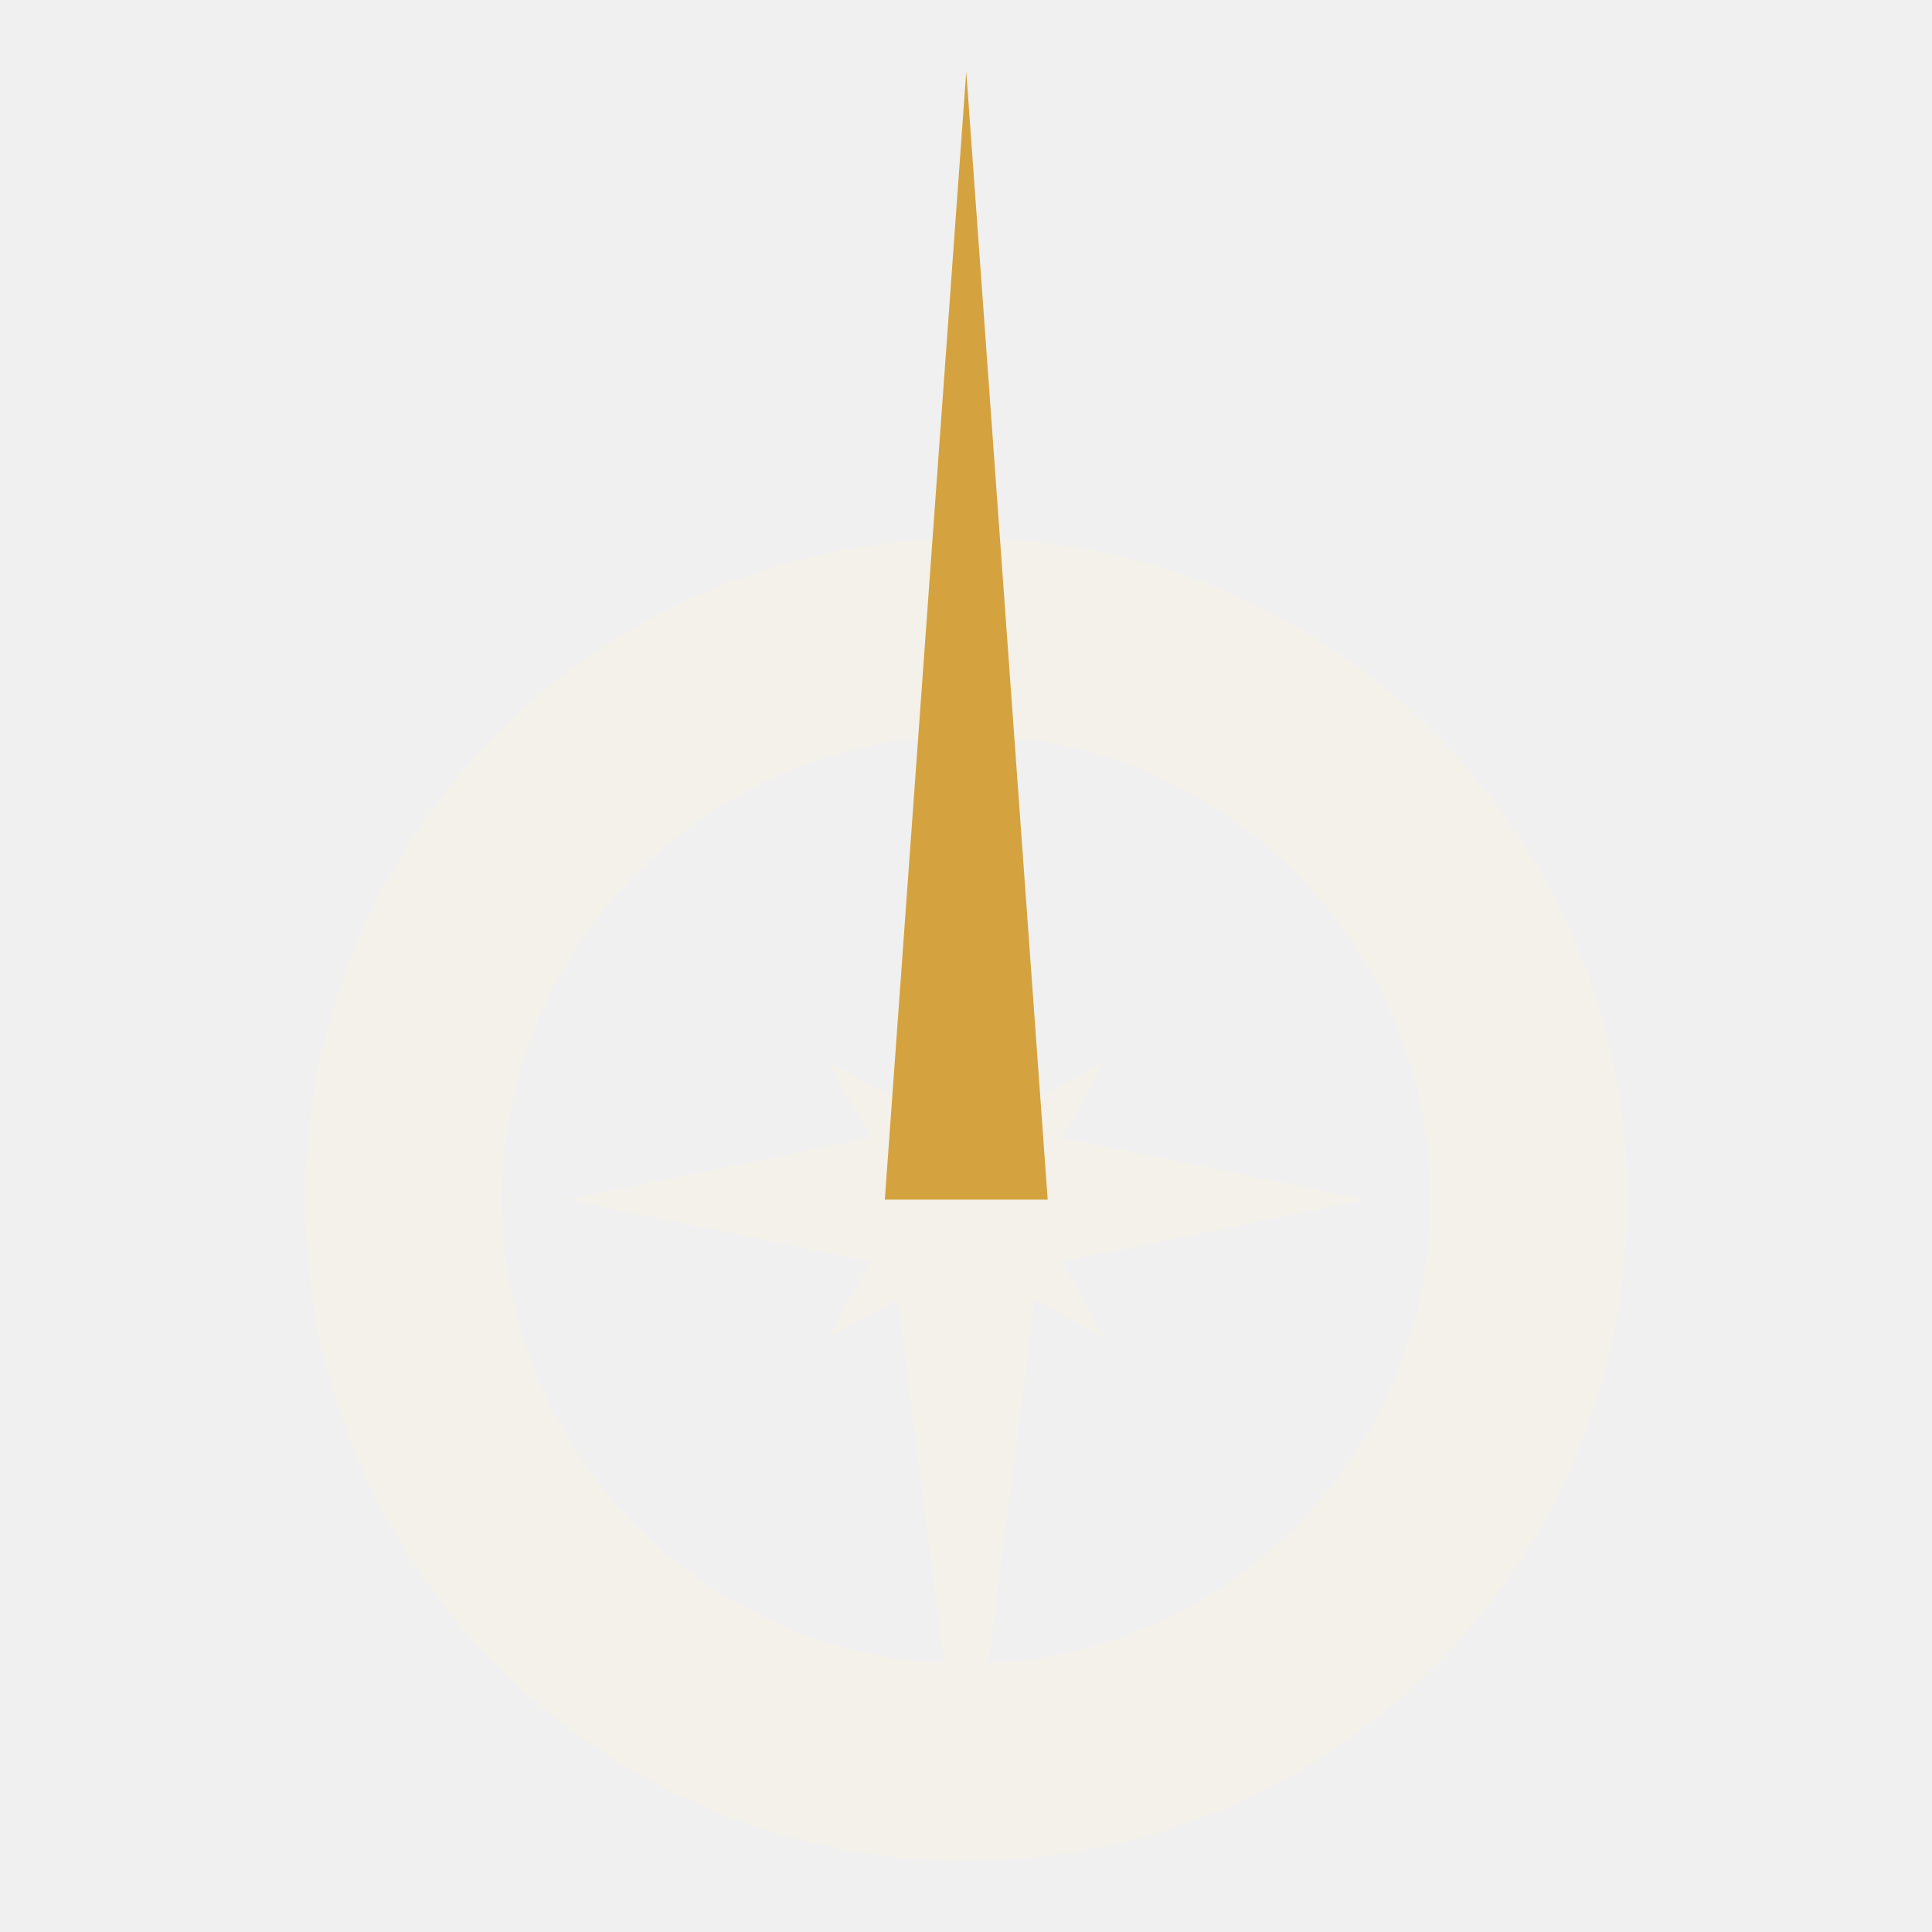
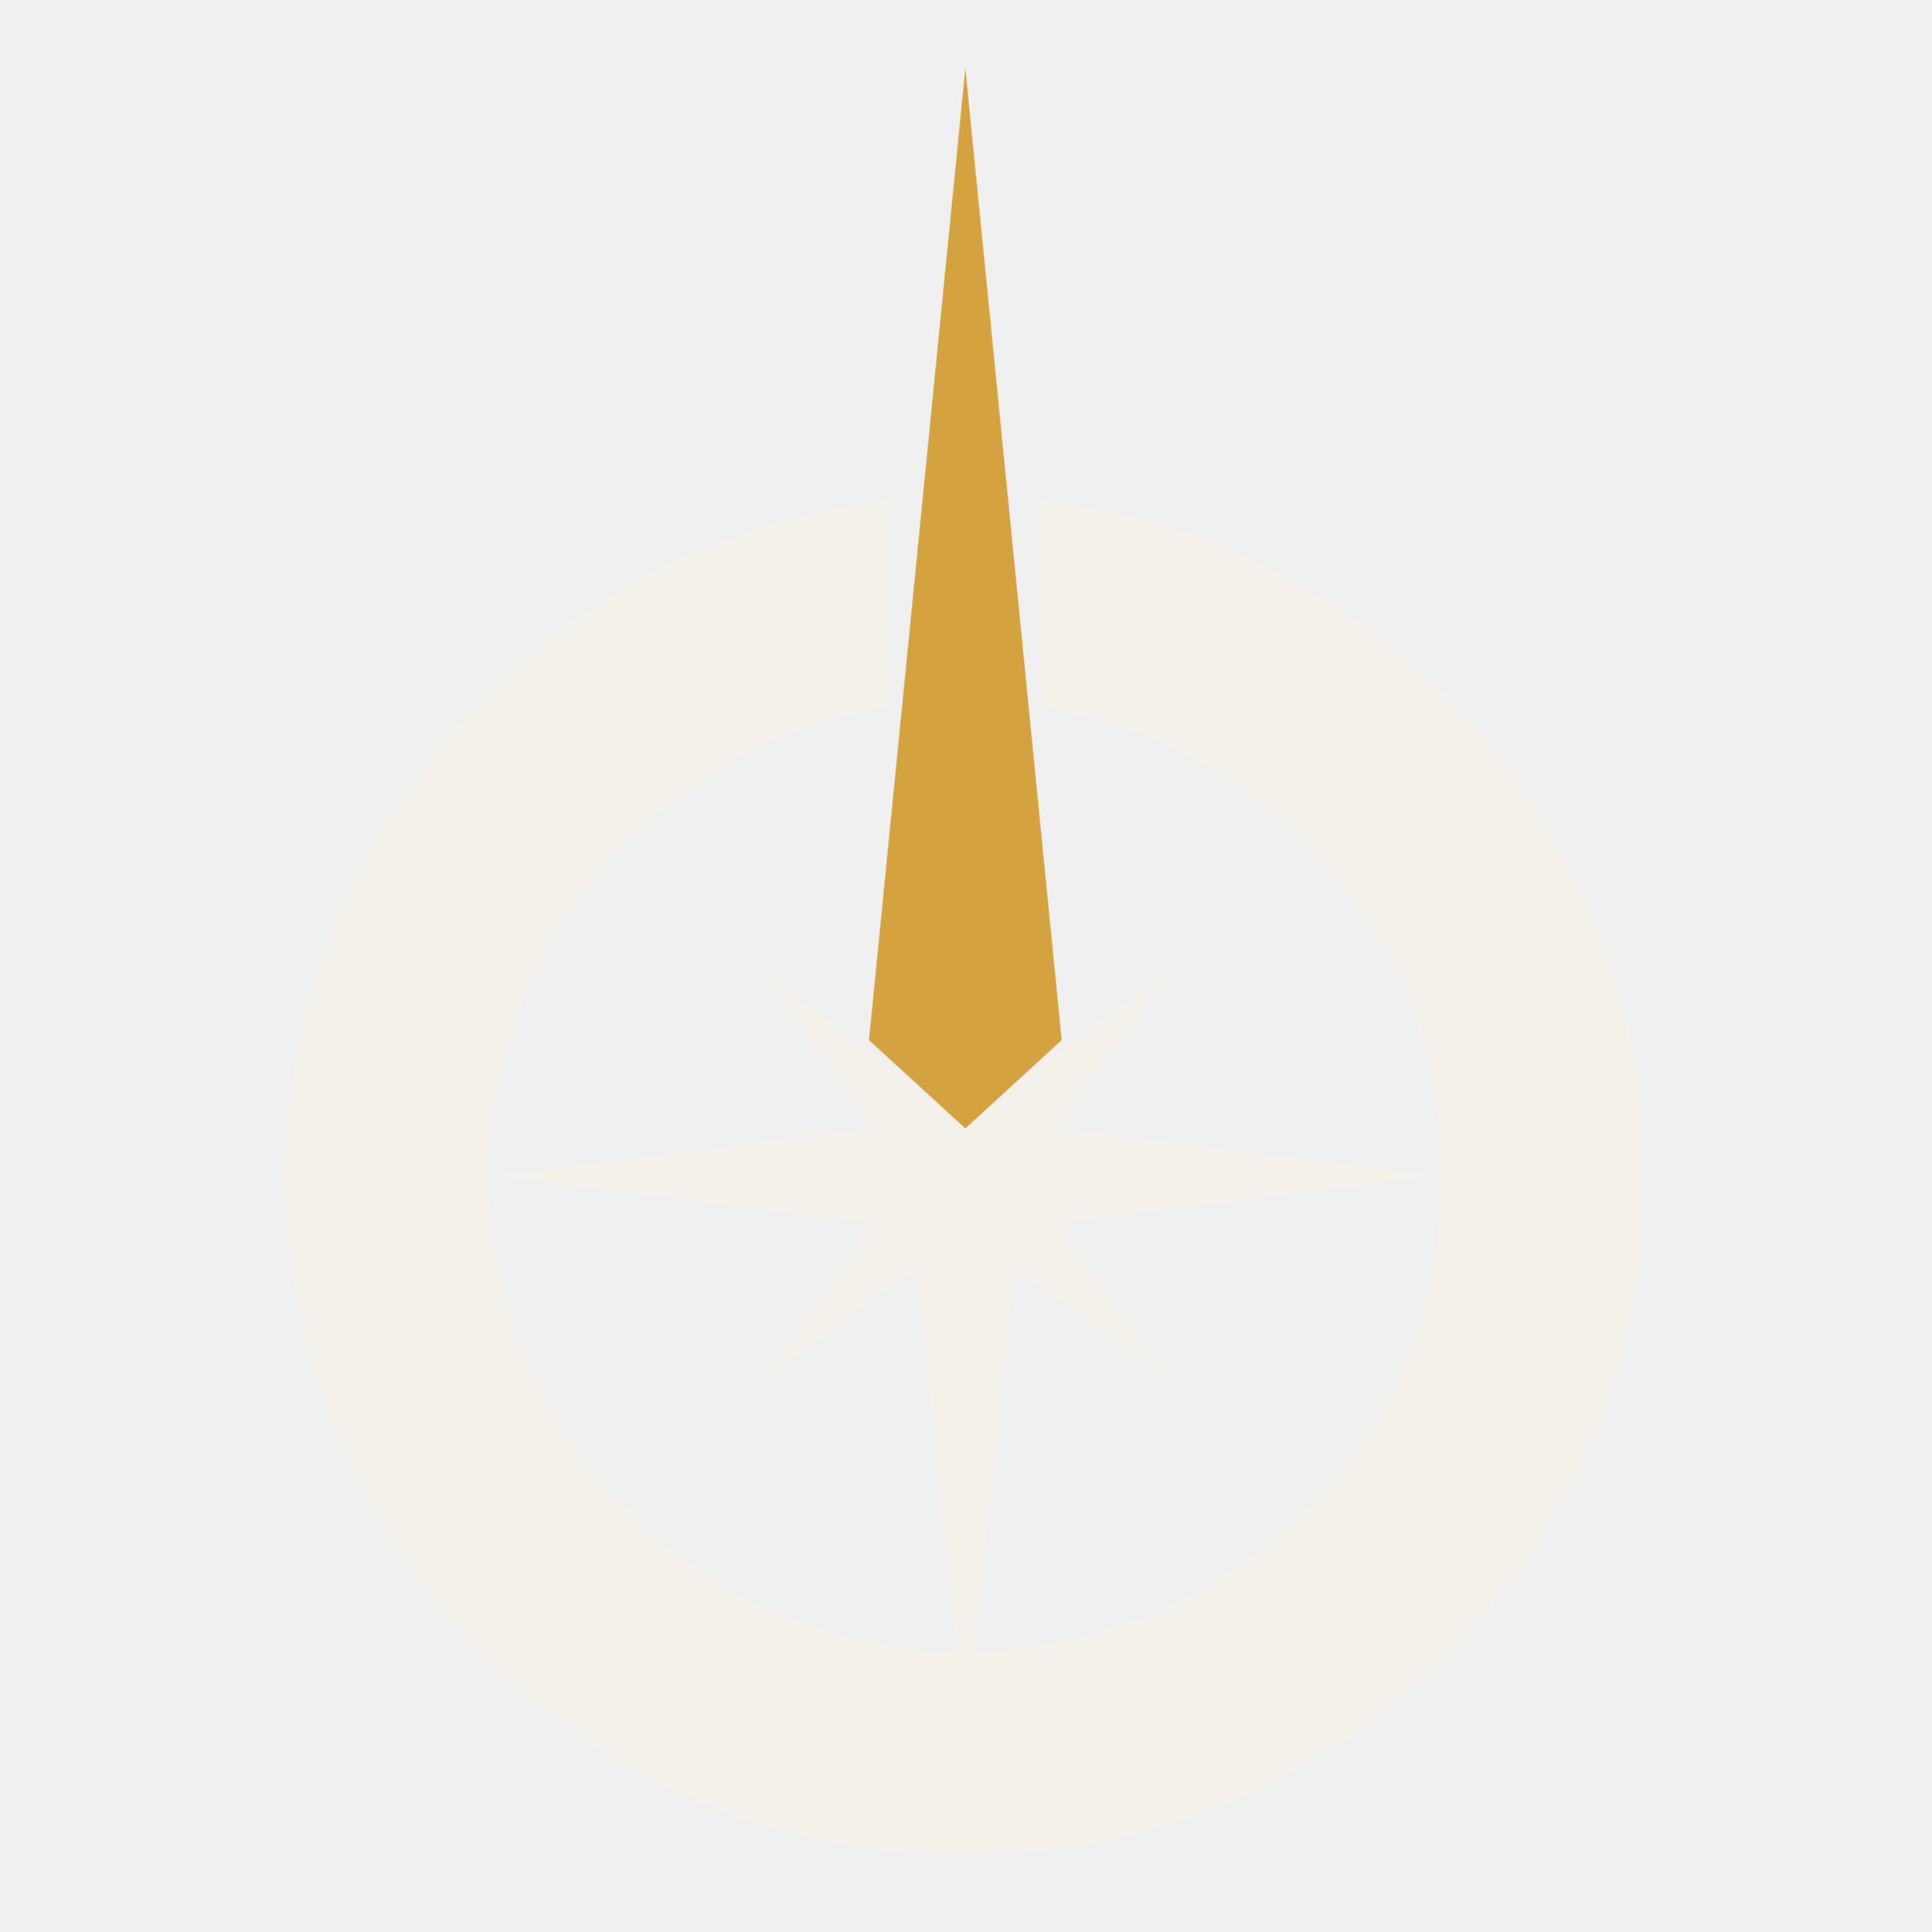
- <svg xmlns="http://www.w3.org/2000/svg" viewBox="0.0 0.0 149.0 149.0" width="149" height="149" role="img">
-   <circle cx="74.52" cy="92.52" r="43.39" fill="none" stroke="#f4f1ea" stroke-width="15.21" />
-   <path d="M77.59 95.59 L85.15 81.89 L71.45 89.45Z" fill="#f4f1ea" />
-   <path d="M71.45 95.59 L85.15 103.15 L77.59 89.45Z" fill="#f4f1ea" />
-   <path d="M71.45 89.45 L63.89 103.15 L77.59 95.59Z" fill="#f4f1ea" />
-   <path d="M77.59 89.45 L63.89 81.89 L71.45 95.59Z" fill="#f4f1ea" />
-   <path d="M74.52 98.80 L105.30 92.52 L74.52 86.24Z" fill="#f4f1ea" />
-   <path d="M74.52 86.24 L43.74 92.52 L74.52 98.80Z" fill="#f4f1ea" />
-   <path d="M68.24 92.52 L74.52 141.52 L80.80 92.52Z" fill="#f4f1ea" />
-   <path d="M80.80 92.52 L74.52 5.52 L68.24 92.52Z" fill="#d4a23f" />
+ <svg xmlns="http://www.w3.org/2000/svg" viewBox="0.0 0.0 144.9 144.9" width="145" height="145" role="img">
+   <mask id="c6" maskUnits="userSpaceOnUse" x="-29.57" y="-64.76" width="204.0" height="306.0">
+     <rect x="-29.57" y="-64.76" width="204.0" height="306.0" fill="#fff" />
+     <rect x="66.81" y="35.24" width="11.25" height="19.30" fill="#000" />
+   </mask>
+   <circle cx="72.43" cy="88.24" r="43.35" fill="none" stroke="#f4f1ea" stroke-width="15.30" mask="url(#c6)" />
+   <path d="M74.86 90.67 L87.94 72.73 L70.00 85.81Z" fill="#f4f1ea" />
+   <path d="M70.00 90.67 L87.94 103.75 L74.86 85.81Z" fill="#f4f1ea" />
+   <path d="M70.00 85.81 L56.92 103.75 L74.86 90.67Z" fill="#f4f1ea" />
+   <path d="M74.86 85.81 L56.92 72.73 L70.00 90.67Z" fill="#f4f1ea" />
+   <path d="M72.43 92.72 L107.62 88.24 L72.43 83.76Z" fill="#f4f1ea" />
+   <path d="M72.43 83.76 L37.24 88.24 L72.43 92.72Z" fill="#f4f1ea" />
+   <path d="M67.95 88.24 L72.43 130.06 L76.91 88.24Z" fill="#f4f1ea" />
+   <circle cx="72.43" cy="88.24" r="5.85" fill="#f4f1ea" />
+   <path d="M72.43 5.11 L79.66 78.04 L72.43 84.67 L65.20 78.04Z" fill="#d4a23f" />
</svg>
